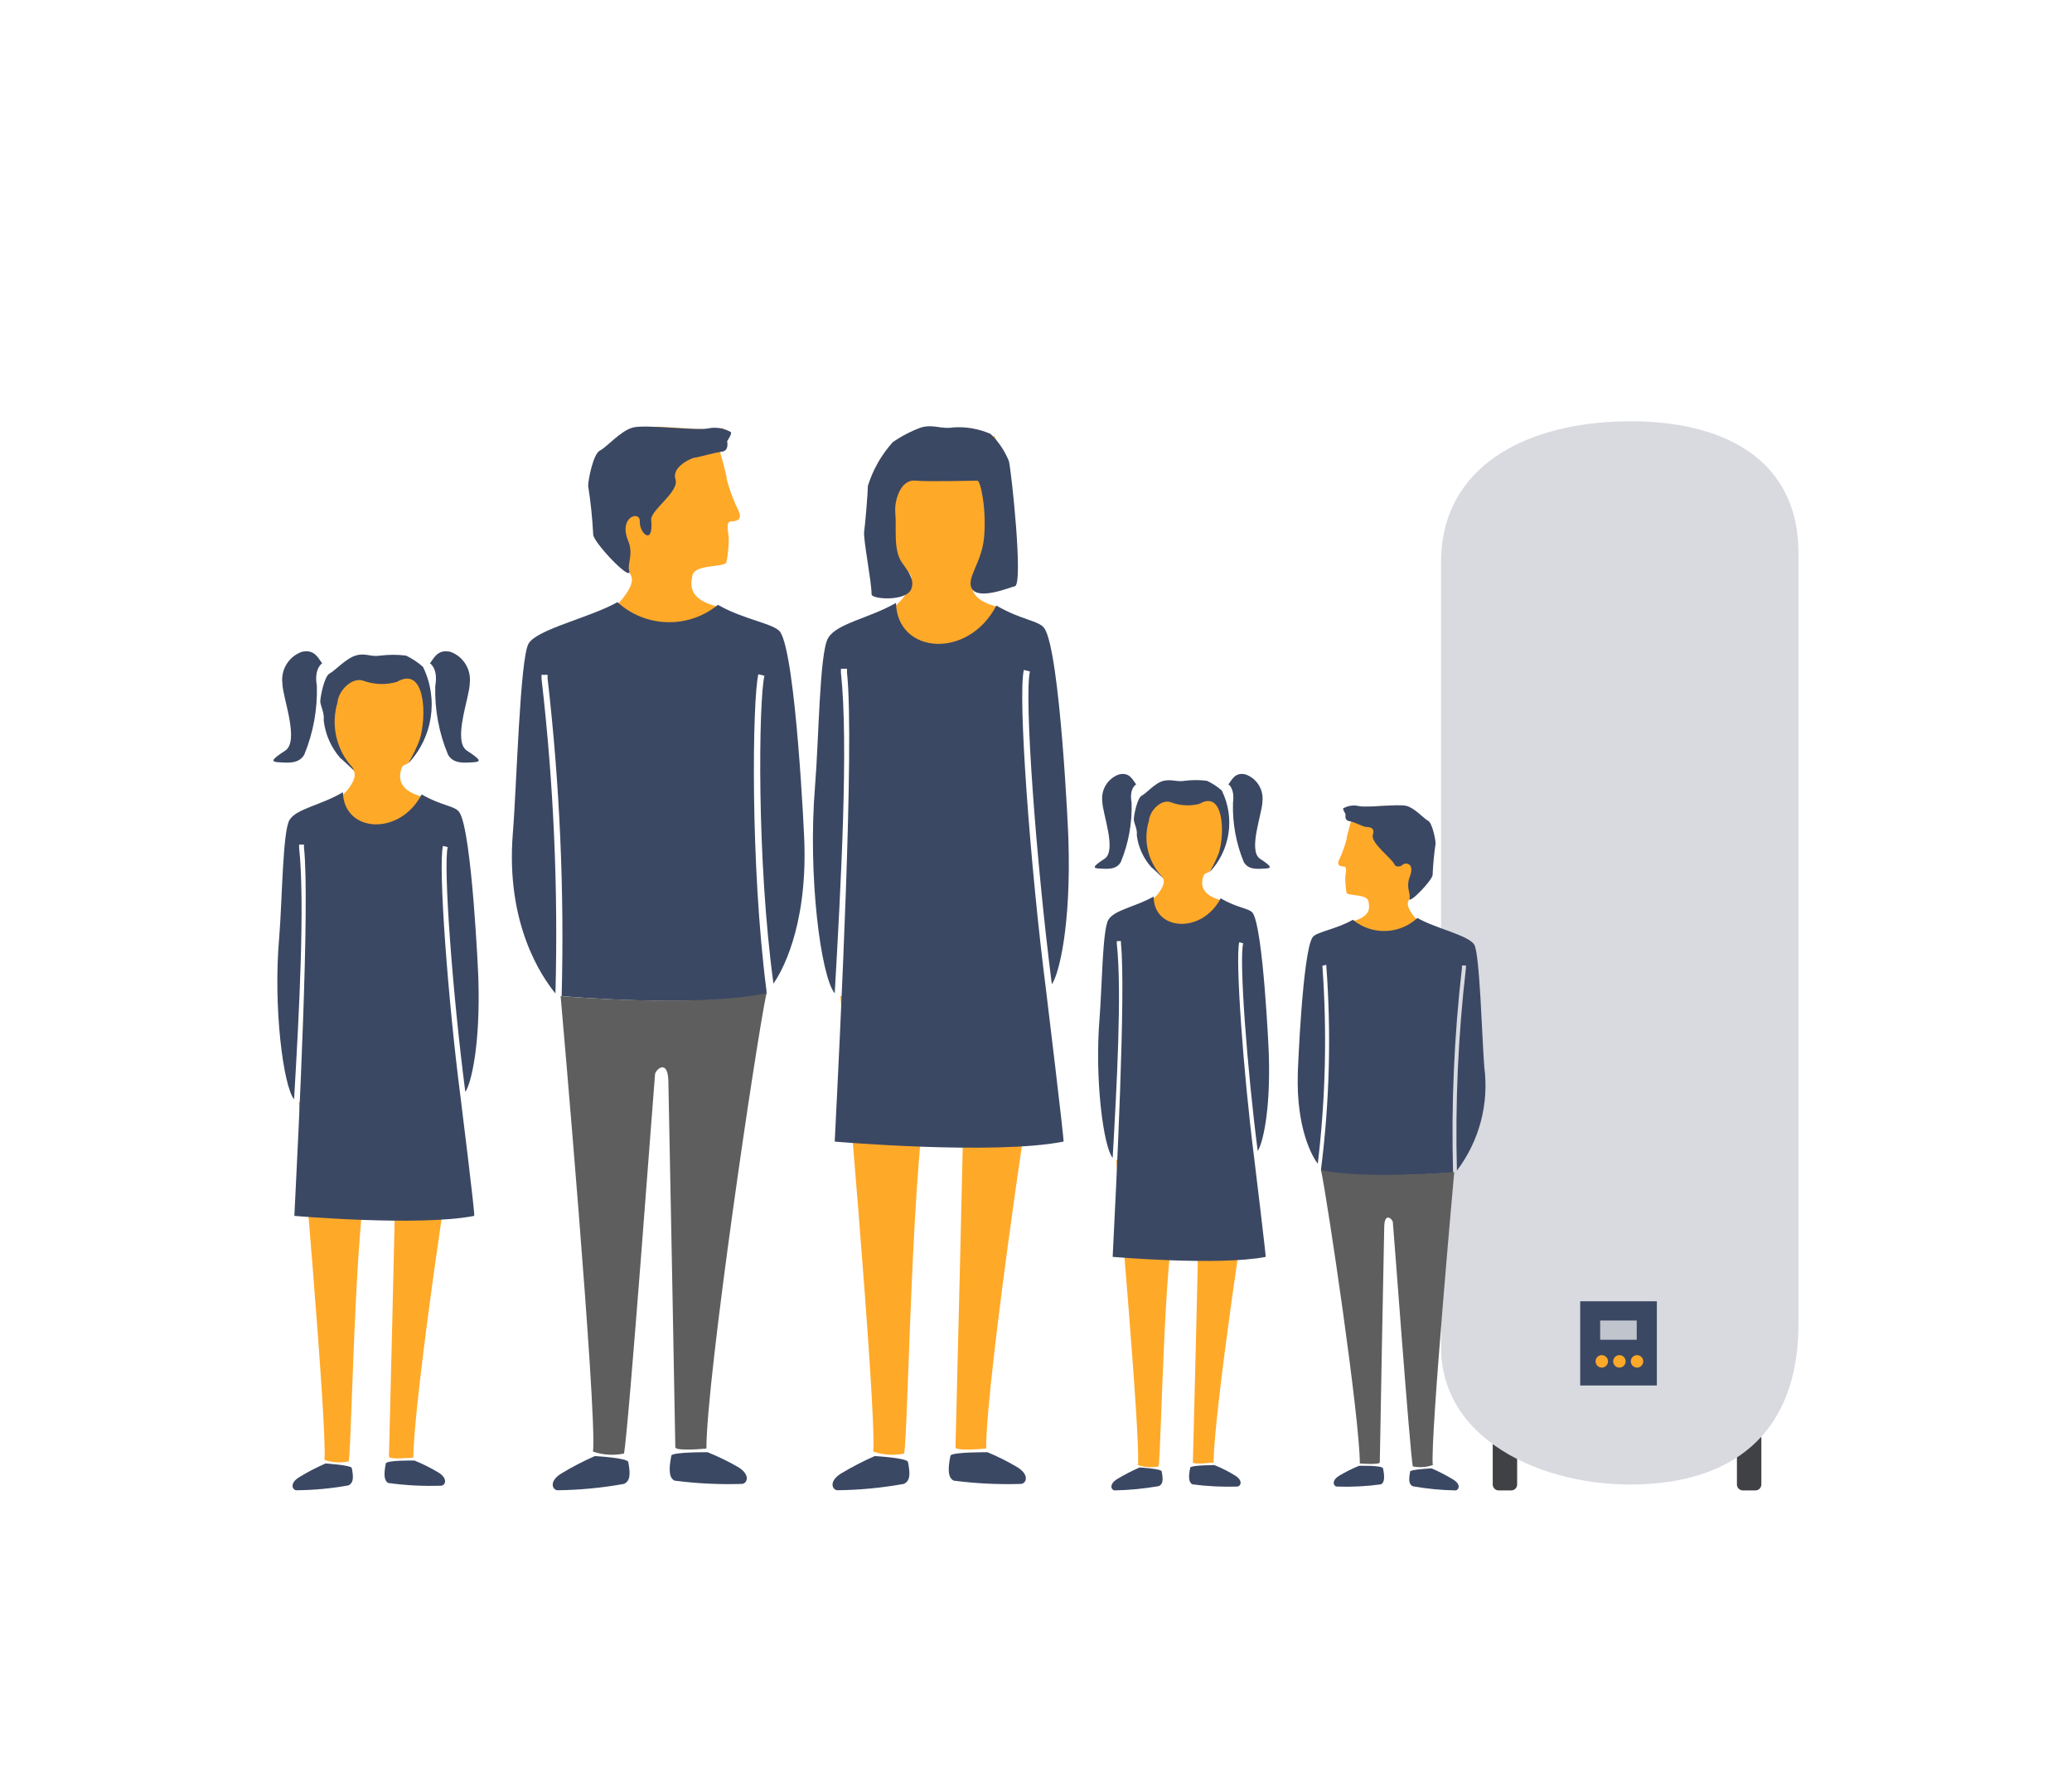
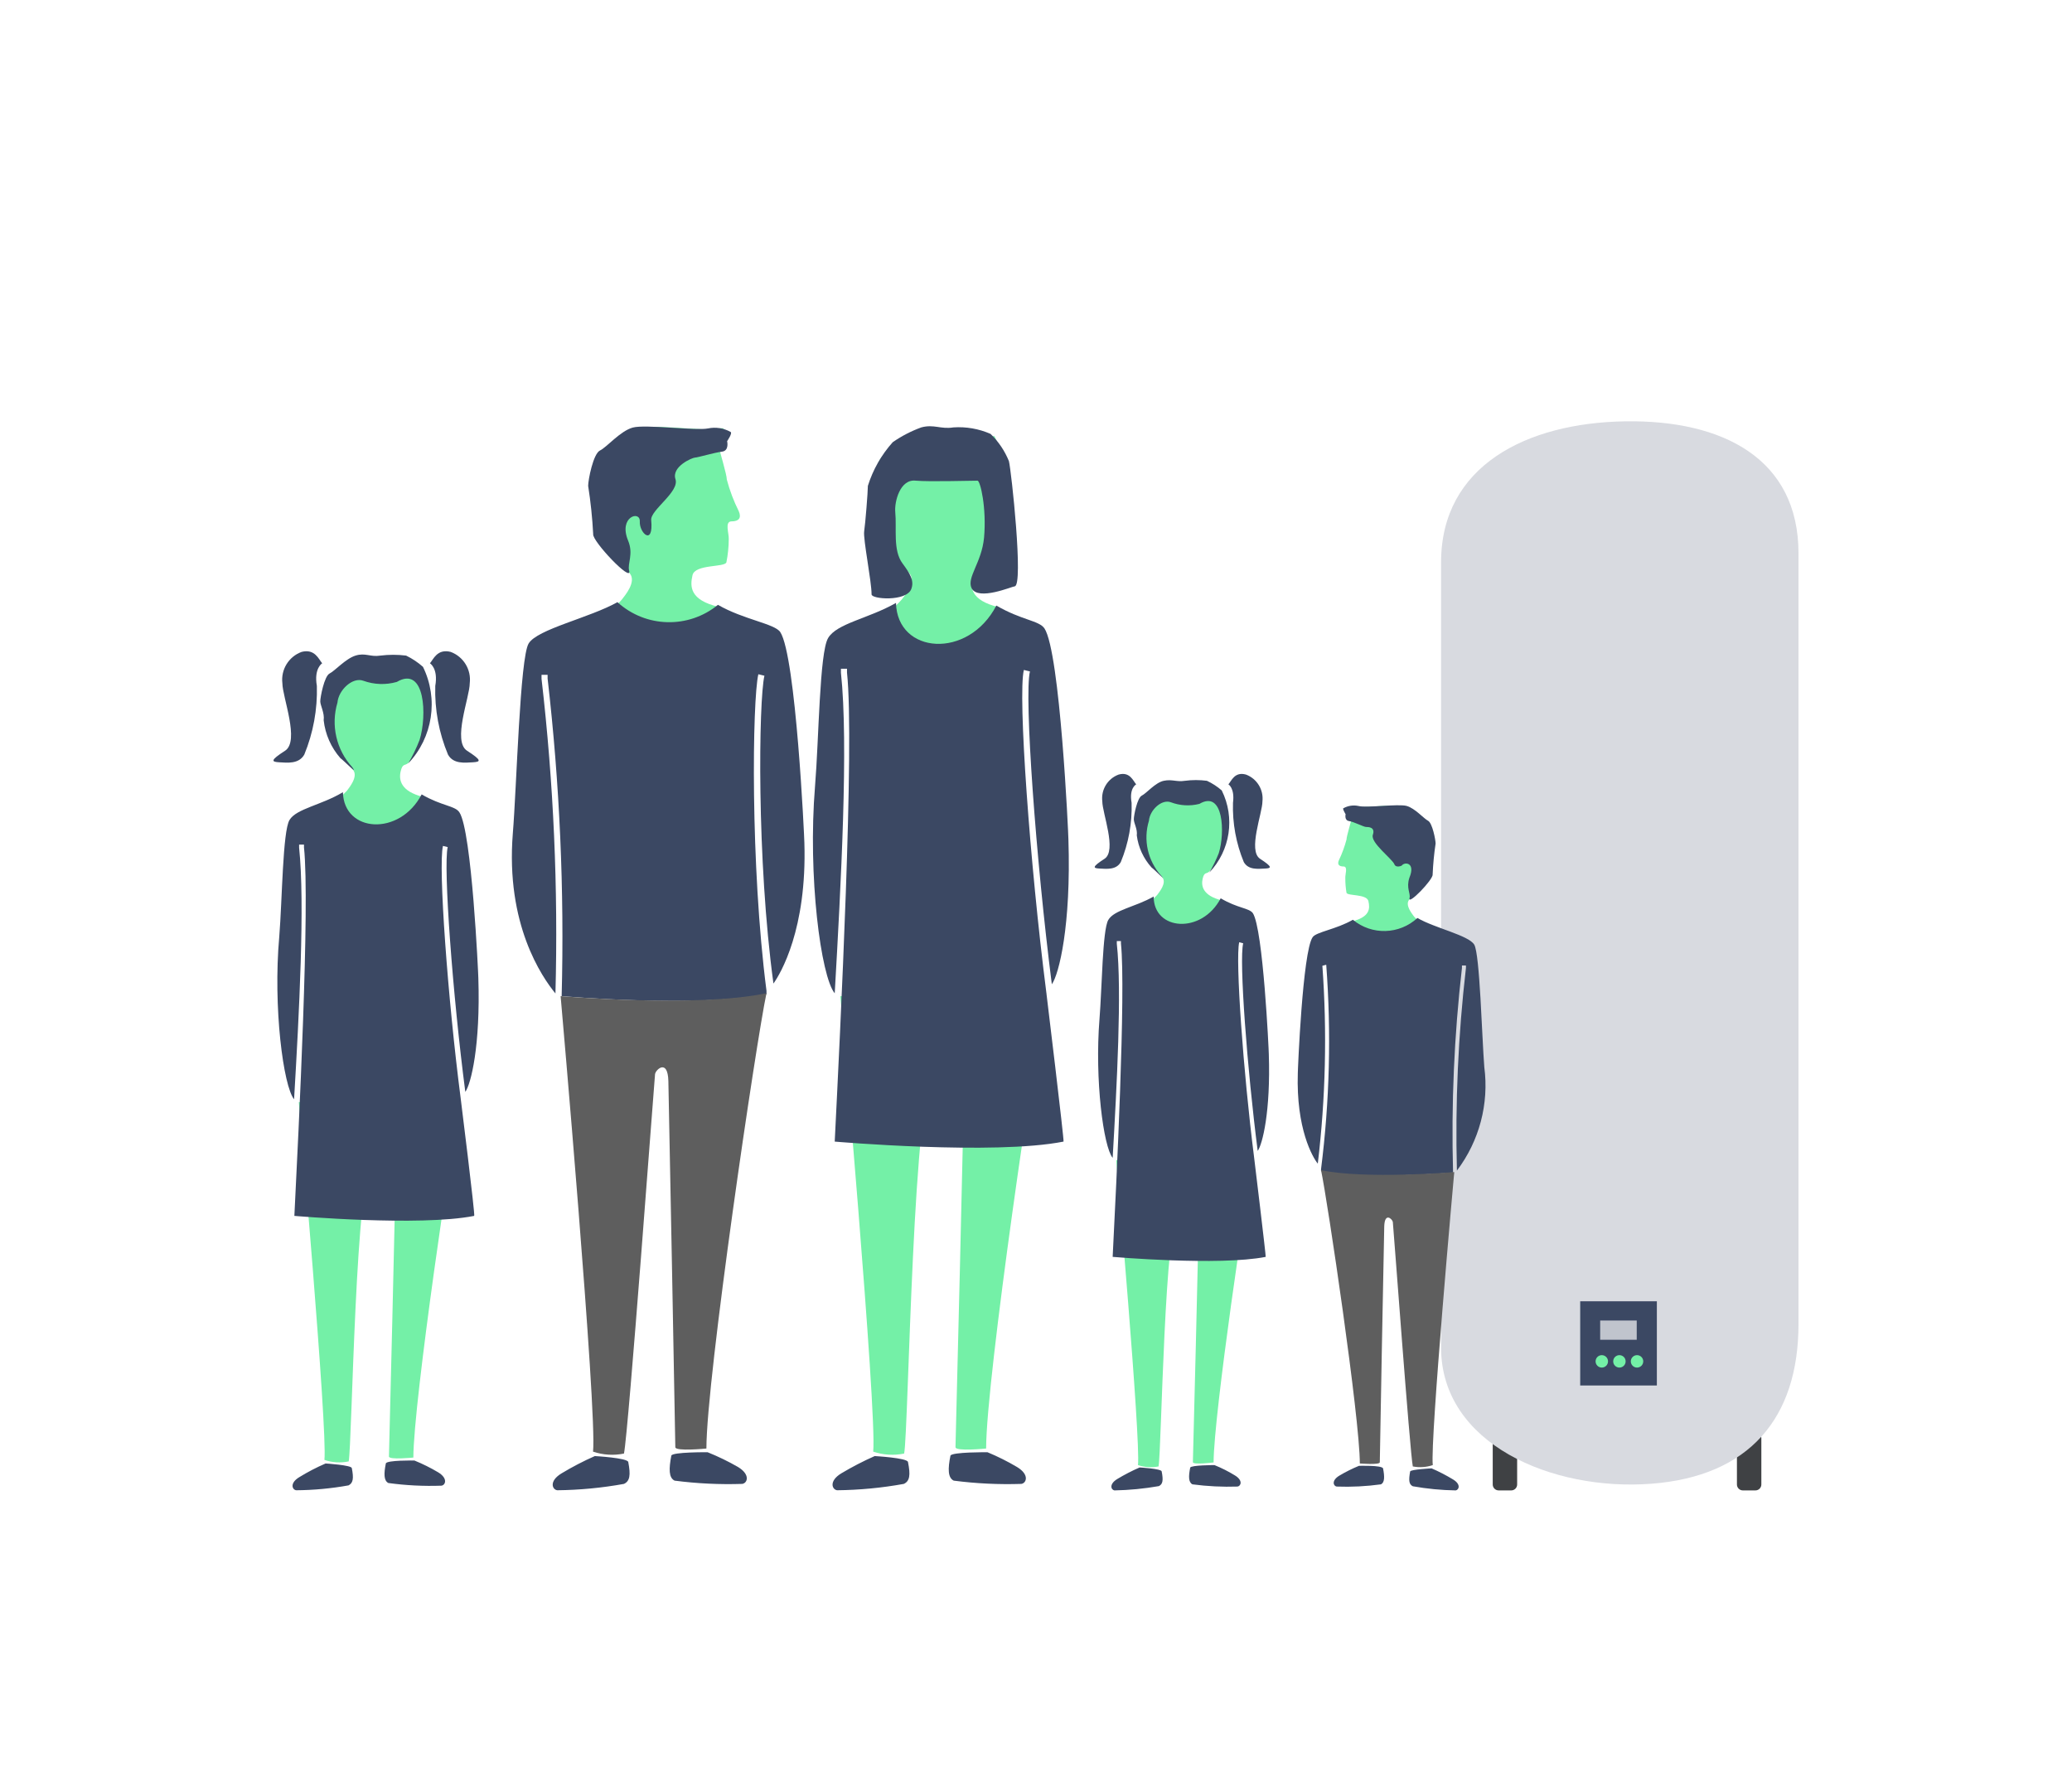
<svg xmlns="http://www.w3.org/2000/svg" id="Calque_1" data-name="Calque 1" viewBox="0 0 140 120">
  <defs>
-     <style>.cls-1{fill:#3f4144}.cls-3{fill:#3b4863}.cls-4{fill:#ffa929}.cls-6{fill:#5e5e5e}</style>
+     <style>.cls-1{fill:#3f4144}.cls-3{fill:#3b4863}.cls-4{fill:#74f0a7}.cls-6{fill:#5e5e5e}</style>
  </defs>
  <rect class="cls-1" x="100.86" y="96.78" width="1.65" height="3.93" rx=".4" />
  <rect class="cls-1" x="117.36" y="96.78" width="1.65" height="3.93" rx=".4" />
  <path d="M111.57 100.26c-6.68.51-14.2-2.68-14.2-9.2V38c0-6.52 5.77-9.43 12.45-9.53 6.61-.1 11.7 2.54 11.7 8.92v52.07c0 6.38-3.34 10.3-9.95 10.8z" fill="#d8dae0" />
  <path class="cls-3" d="M106.77 87.93h5.18v5.69h-5.18z" />
  <circle class="cls-4" cx="109.42" cy="91.99" r=".42" />
  <circle class="cls-4" cx="110.61" cy="91.99" r=".42" />
  <circle class="cls-4" cx="108.23" cy="91.99" r=".42" />
  <path fill="#c0c4cd" d="M108.12 89.23h2.47v1.3h-2.47z" />
  <path class="cls-4" d="M41.2 41.31a7.73 7.73 0 0 0 .82-.8c.21-.28 1-1.19.53-1.77s-1.48-1.31-1.86-1.86c-.61-.86-.91-5.06 0-6a5.73 5.73 0 0 1 2.85-2c1.09-.16 4.26.26 4.9.1s.51.13.32.29.19.32.19.32a6.43 6.43 0 0 0-.35.7c0 .13.51 1.77.51 2.12a11.25 11.25 0 0 0 .81 2.14c.19.45 0 .68-.49.68s-.16.83-.19 1.22a8.18 8.18 0 0 1-.16 1.55c-.12.35-2.12.11-2.29.87s-.2 1.67 1.77 2.14a5.58 5.58 0 0 1-3.8 1.82 5.94 5.94 0 0 1-3.56-1.52z" />
  <path class="cls-3" d="M51.65 45.66l-.41-.1c-.41 1.75-.55 12.91.55 21.39v.23c-4.71.93-13.84.13-13.84.13A152.7 152.7 0 0 0 37 45.85v-.25h-.41v.27a149.85 149.85 0 0 1 .94 21.26c-.92-1.12-3.37-4.68-2.88-10.81.26-3.15.48-11.87 1.07-12.84s4.11-1.73 6-2.79a5.2 5.2 0 0 0 6.79.18c1.73 1 3.83 1.27 4.21 1.84 1.06 1.61 1.63 13.94 1.63 14.24.18 5.84-1.61 8.84-2.09 9.51-1.14-8.33-1-19.12-.61-20.8z" />
  <path class="cls-6" d="M47.73 97.88c0-4.75 3.37-27.55 4.06-30.77-4.66 1-13.91.2-13.91.2s2.48 28.17 2.19 30.78a4 4 0 0 0 2.09.13c.3-1.41 2.06-25.34 2.1-25.64s.86-1.07.9.47.47 24.44.47 24.74 2.1.09 2.1.09z" />
  <path class="cls-3" d="M40.19 98.39a20 20 0 0 0-2.25 1.17c-.86.52-.63 1.09-.29 1.14a27 27 0 0 0 4.51-.43c.4-.19.46-.59.29-1.48-.06-.28-2.26-.4-2.26-.4zm7.62-.26a16.29 16.29 0 0 1 2.06 1c.85.52.63 1.09.28 1.14a28.31 28.31 0 0 1-4.57-.22c-.4-.2-.39-.8-.22-1.69.06-.25 2.45-.23 2.45-.23zm-5.3-59.57c.22.87-2.51-2-2.43-2.47a31.53 31.53 0 0 0-.34-3.26c0-.4.34-2.17.8-2.39s1.37-1.32 2.22-1.55 4.23.23 5.08.06a2.19 2.19 0 0 1 1.51.23c.18.06-.22.63-.22.63s.16.65-.35.71-1.65.4-1.82.4-1.6.6-1.32 1.46-1.7 2.08-1.64 2.76c.17 1.79-.81.88-.77.1s-1.46-.32-.79 1.29c.38.92-.06 1.55.07 2.03z" />
  <path class="cls-4" d="M96.08 62.45a5.24 5.24 0 0 1-.53-.51c-.13-.18-.63-.77-.34-1.14s1-.85 1.2-1.2c.39-.55.59-3.26 0-3.86a3.82 3.82 0 0 0-1.84-1.28c-.7-.1-2.74.17-3.15.07s-.33.08-.21.18-.12.21-.12.21a4.8 4.8 0 0 1 .22.45c0 .08-.33 1.14-.33 1.36a7.94 7.94 0 0 1-.51 1.39c-.13.29 0 .43.31.43s.1.54.12.78a5.7 5.7 0 0 0 .08 1c.08.22 1.37.07 1.48.56s.13 1.07-1.14 1.38a3.62 3.62 0 0 0 2.45 1.17 3.81 3.81 0 0 0 2.31-.99z" />
  <path class="cls-3" d="M89.35 65.26l.26-.07A68.92 68.92 0 0 1 89.26 79v.14c3 .6 8.92.09 8.92.09a97.41 97.41 0 0 1 .6-13.82v-.17h.27v.17a96.87 96.87 0 0 0-.61 13.69 9.53 9.53 0 0 0 1.85-7c-.16-2-.3-7.64-.68-8.27s-2.65-1.11-3.84-1.8a3.31 3.31 0 0 1-4.36.12c-1.12.65-2.48.82-2.72 1.18-.68 1-1 9-1 9.18-.12 3.76 1 5.69 1.35 6.12a70.14 70.14 0 0 0 .31-13.37z" />
  <path class="cls-6" d="M91.88 98.89c0-3.06-2.18-17.74-2.62-19.82 3 .63 9 .13 9 .13S96.62 97.34 96.81 99a2.66 2.66 0 0 1-1.35.09c-.19-.91-1.32-16.33-1.35-16.52s-.55-.69-.58.3-.3 15.75-.3 15.94-1.35.08-1.35.08z" />
  <path class="cls-3" d="M96.73 99.22a12.07 12.07 0 0 1 1.45.75c.55.33.4.7.18.74a18.23 18.23 0 0 1-2.9-.28c-.26-.13-.29-.39-.18-1 .03-.14 1.45-.21 1.45-.21zm-4.91-.17a10 10 0 0 0-1.32.66c-.55.33-.41.7-.19.74a17.37 17.37 0 0 0 3-.15c.25-.13.25-.51.14-1.08-.09-.22-1.63-.17-1.63-.17zm3.42-38.37c-.15.56 1.61-1.25 1.56-1.59A20 20 0 0 1 97 57c0-.25-.22-1.39-.51-1.54s-.88-.84-1.44-1-2.72.15-3.27 0a1.45 1.45 0 0 0-1 .15c-.11 0 .14.41.14.41s-.1.41.23.46 1 .4 1.15.4.64 0 .46.53 1.31 1.62 1.46 2c.09.24.47.11.5.07.19-.25.94-.21.51.83-.23.69.09 1.06.01 1.37z" />
  <path class="cls-4" d="M60.1 41.31a7.54 7.54 0 0 0 .83-.8c.21-.28 1-1.19.52-1.77s-1.45-1.31-1.86-1.86c-.6-.86-.91-5.06 0-6a5.82 5.82 0 0 1 2.85-2c1.09-.16 2.73.47 3.37.31s.77.22.58.38.79-.11.79-.11a3.49 3.49 0 0 1 .33.83c0 .13.51 1.77.51 2.12a12.59 12.59 0 0 0 .41 2.51c.2.45.32.69-.13.69s-.21.49-.24.87a9.91 9.91 0 0 1-.25 1.66c-.13.36-1.92 0-2.09.75s-.2 1.67 1.77 2.14c0 0-1.9 3.34-4 3.24s-3.39-2.96-3.39-2.96zm6.53 56.57c0-4.75 3.38-27.55 4.06-30.77-4.66 1-13.91.2-13.91.2S59.27 95.48 59 98.09a4 4 0 0 0 2.09.13c.3-1.41.59-25.47 2.1-25.64.3 0 1.89-1.11 1.93.44s-.56 24.47-.56 24.77 2.07.09 2.07.09z" />
  <path class="cls-3" d="M69.59 45.37l-.41-.1c-.42 1.73.42 13.2 1.51 21.73 0 0 1.23 10.13 1.17 10.14-4.7.93-15.46 0-15.46 0 .37-7.4 1.35-26.84.83-31.69v-.26h-.41v.27c.52 4.8 0 14.33-.42 21.66-.93-1.12-1.83-7.91-1.33-14 .26-3.15.3-9 .88-10s2.74-1.32 4.59-2.38c.08 3.47 4.88 3.84 6.78.18 1.73 1 2.87 1 3.25 1.54 1.06 1.61 1.62 13.94 1.62 14.25.19 5.84-.64 9.13-1.12 9.8-1.07-8.38-1.88-19.46-1.48-21.14zM59.1 98.39a20.87 20.87 0 0 0-2.26 1.17c-.85.52-.62 1.09-.28 1.14a27.07 27.07 0 0 0 4.51-.43c.4-.19.46-.59.28-1.48-.05-.28-2.25-.4-2.25-.4zm7.62-.26a15.62 15.62 0 0 1 2 1c.86.52.63 1.09.29 1.14a28.31 28.31 0 0 1-4.57-.22c-.4-.2-.4-.8-.22-1.69.1-.25 2.5-.23 2.5-.23zm-7.83-57.97c0-.89-.58-3.74-.5-4.26s.25-2.67.25-3.07a8 8 0 0 1 1.68-2.95 8.41 8.41 0 0 1 1.93-1c.86-.23 1.31.14 2.17 0a5.34 5.34 0 0 1 2.51.44 5.34 5.34 0 0 1 1.24 1.84c.16.62 1 8.41.39 8.46-.16 0-2.46 1-2.91.13-.35-.73.68-1.72.84-3.42.18-2-.25-3.84-.44-3.85-.52 0-3.27.08-4.17 0-1.07-.13-1.45 1.43-1.39 2.11.11 1.12-.17 2.6.49 3.48.51.69.81 1.17.59 1.74-.35.86-2.7.68-2.68.35z" />
  <path class="cls-4" d="M77.64 61a5.7 5.7 0 0 0 .55-.53c.14-.19.65-.8.35-1.18s-.73-.9-1-1.26c-.4-.58-.86-3.37-.27-4a5.29 5.29 0 0 1 2.56-1 7.11 7.11 0 0 1 2.73.62c0 .08.49 2.88 0 4a6.79 6.79 0 0 1-.86 1.25c-.19.17-.33 0-.44.48s0 1.14 1.29 1.46c0 0-1.26 2.23-2.66 2.17S77.64 61 77.64 61zM82 98.82c0-3.17 2.25-18.41 2.71-20.56-3.11.66-9.29.13-9.29.13S77.08 97.22 76.89 99a2.69 2.69 0 0 0 1.39.09c.2-1 .4-17 1.4-17.14.21 0 1.27-.73 1.3.3S80.6 98.6 80.6 98.8s1.4.02 1.4.02z" />
  <path class="cls-3" d="M84 63.74l-.27-.07c-.27 1.16.28 8.82 1 14.48 0 0 .82 6.77.79 6.78-3.15.62-10.34 0-10.34 0 .25-4.94.9-17.93.56-21.17v-.17h-.28v.18c.35 3.21 0 9.57-.28 14.47-.62-.74-1.22-5.28-.89-9.38.17-2.1.2-6 .59-6.69s1.83-.88 3.07-1.59c0 2.32 3.25 2.56 4.53.12 1.15.68 1.91.65 2.17 1 .7 1.07 1.08 9.31 1.08 9.52.13 3.9-.43 6.1-.75 6.55-.71-5.51-1.27-12.91-.98-14.03zm-7 35.42a13.07 13.07 0 0 0-1.51.78c-.57.35-.42.73-.19.77a19.52 19.52 0 0 0 3-.29c.27-.13.31-.4.19-1-.05-.18-1.49-.26-1.49-.26zm5.06-.16a9.2 9.2 0 0 1 1.37.69c.57.34.42.72.19.76a18.55 18.55 0 0 1-3.05-.15c-.27-.14-.27-.54-.15-1.13.04-.17 1.64-.17 1.64-.17zm-4.25-40.38a4 4 0 0 1-1-2.17c.06-.42-.2-.82-.2-1.09s.23-1.45.54-1.6.91-.88 1.48-1 .86.09 1.43 0a5.73 5.73 0 0 1 1.49 0 4.27 4.27 0 0 1 1 .65 4.89 4.89 0 0 1-.84 5.55 9.06 9.06 0 0 0 .64-1.31c.43-1.37.33-4.3-1.31-3.33a3.21 3.21 0 0 1-1.93-.11c-.62-.23-1.42.53-1.48 1.25a3.85 3.85 0 0 0 .83 3.71c.42.49-.46-.42-.65-.55zM76.77 53c-.2-.22-.42-.88-1.19-.66a1.71 1.71 0 0 0-1.1 1.81c0 .79 1 3.33.15 3.88s-.79.64-.33.66 1.12.11 1.43-.44a9.71 9.71 0 0 0 .73-4c-.18-1 .31-1.25.31-1.25zM83 53c.2-.22.42-.88 1.19-.66a1.73 1.73 0 0 1 1.11 1.81c0 .79-1 3.33-.16 3.88s.79.64.33.66-1.12.11-1.43-.44a9.71 9.71 0 0 1-.73-4c.13-1-.31-1.25-.31-1.25z" />
  <path class="cls-4" d="M22.8 54.05a6.54 6.54 0 0 0 .65-.63c.16-.22.76-.94.41-1.39S23 51 22.7 50.55c-.48-.67-1-3.95-.33-4.69a6.36 6.36 0 0 1 3-1.18 8.55 8.55 0 0 1 3.21.73c0 .1.58 3.39 0 4.69a7.79 7.79 0 0 1-1 1.46c-.22.2-.38 0-.51.57s0 1.34 1.52 1.72c0 0-1.49 2.62-3.13 2.54s-2.66-2.34-2.66-2.34zm5.13 44.44c0-3.73 2.65-21.64 3.19-24.17-3.66.77-10.93.15-10.93.15s1.95 22.13 1.73 24.18a3.08 3.08 0 0 0 1.64.1c.23-1.11.46-20 1.65-20.14.23 0 1.48-.87 1.51.35s-.44 19.22-.44 19.46 1.65.07 1.65.07z" />
  <path class="cls-3" d="M30.25 57.24l-.32-.08c-.33 1.37.33 10.37 1.19 17 0 0 1 8 .92 8-3.7.73-12.15 0-12.15 0 .29-5.81 1.06-21.08.65-24.89v-.2h-.33v.21c.4 3.77 0 11.25-.34 17-.72-.87-1.43-6.21-1-11 .2-2.48.23-7.1.69-7.87s2.15-1 3.61-1.88c.06 2.74 3.83 3 5.32.15 1.36.79 2.26.76 2.55 1.21.84 1.26 1.28 11 1.28 11.19.15 4.59-.5 7.17-.88 7.7-.85-6.52-1.5-15.22-1.19-16.54zM22 98.89a14 14 0 0 0-1.77.92c-.67.4-.49.85-.22.89a20.74 20.74 0 0 0 3.54-.33c.31-.16.36-.47.22-1.17-.03-.2-1.77-.31-1.77-.31zm6-.2a11.82 11.82 0 0 1 1.61.8c.67.41.49.86.22.9a20.87 20.87 0 0 1-3.59-.18c-.31-.16-.31-.63-.17-1.32.04-.23 1.93-.2 1.93-.2zm-5-47.46a4.67 4.67 0 0 1-1.13-2.56c.07-.49-.23-1-.23-1.28s.27-1.7.63-1.88 1.08-1 1.75-1.21 1 .11 1.68 0a7.06 7.06 0 0 1 1.74 0 5 5 0 0 1 1.14.76 5.79 5.79 0 0 1-1 6.53 10.71 10.71 0 0 0 .77-1.59c.51-1.61.39-5.06-1.54-3.92a3.68 3.68 0 0 1-2.26-.08c-.73-.27-1.68.63-1.75 1.48a4.54 4.54 0 0 0 1 4.36c.45.61-.58-.46-.8-.61zm-1.23-6.41c-.23-.26-.49-1-1.39-.77a2 2 0 0 0-1.3 2.12c0 .93 1.19 3.91.18 4.56s-.93.75-.39.78 1.32.13 1.69-.52a11.35 11.35 0 0 0 .85-4.64c-.21-1.19.36-1.53.36-1.53zm7.28 0c.23-.26.49-1 1.4-.77a2 2 0 0 1 1.29 2.12c0 .93-1.19 3.91-.18 4.56s.93.75.39.78-1.32.13-1.68-.52a11.18 11.18 0 0 1-.86-4.64c.21-1.19-.36-1.53-.36-1.53z" />
</svg>
